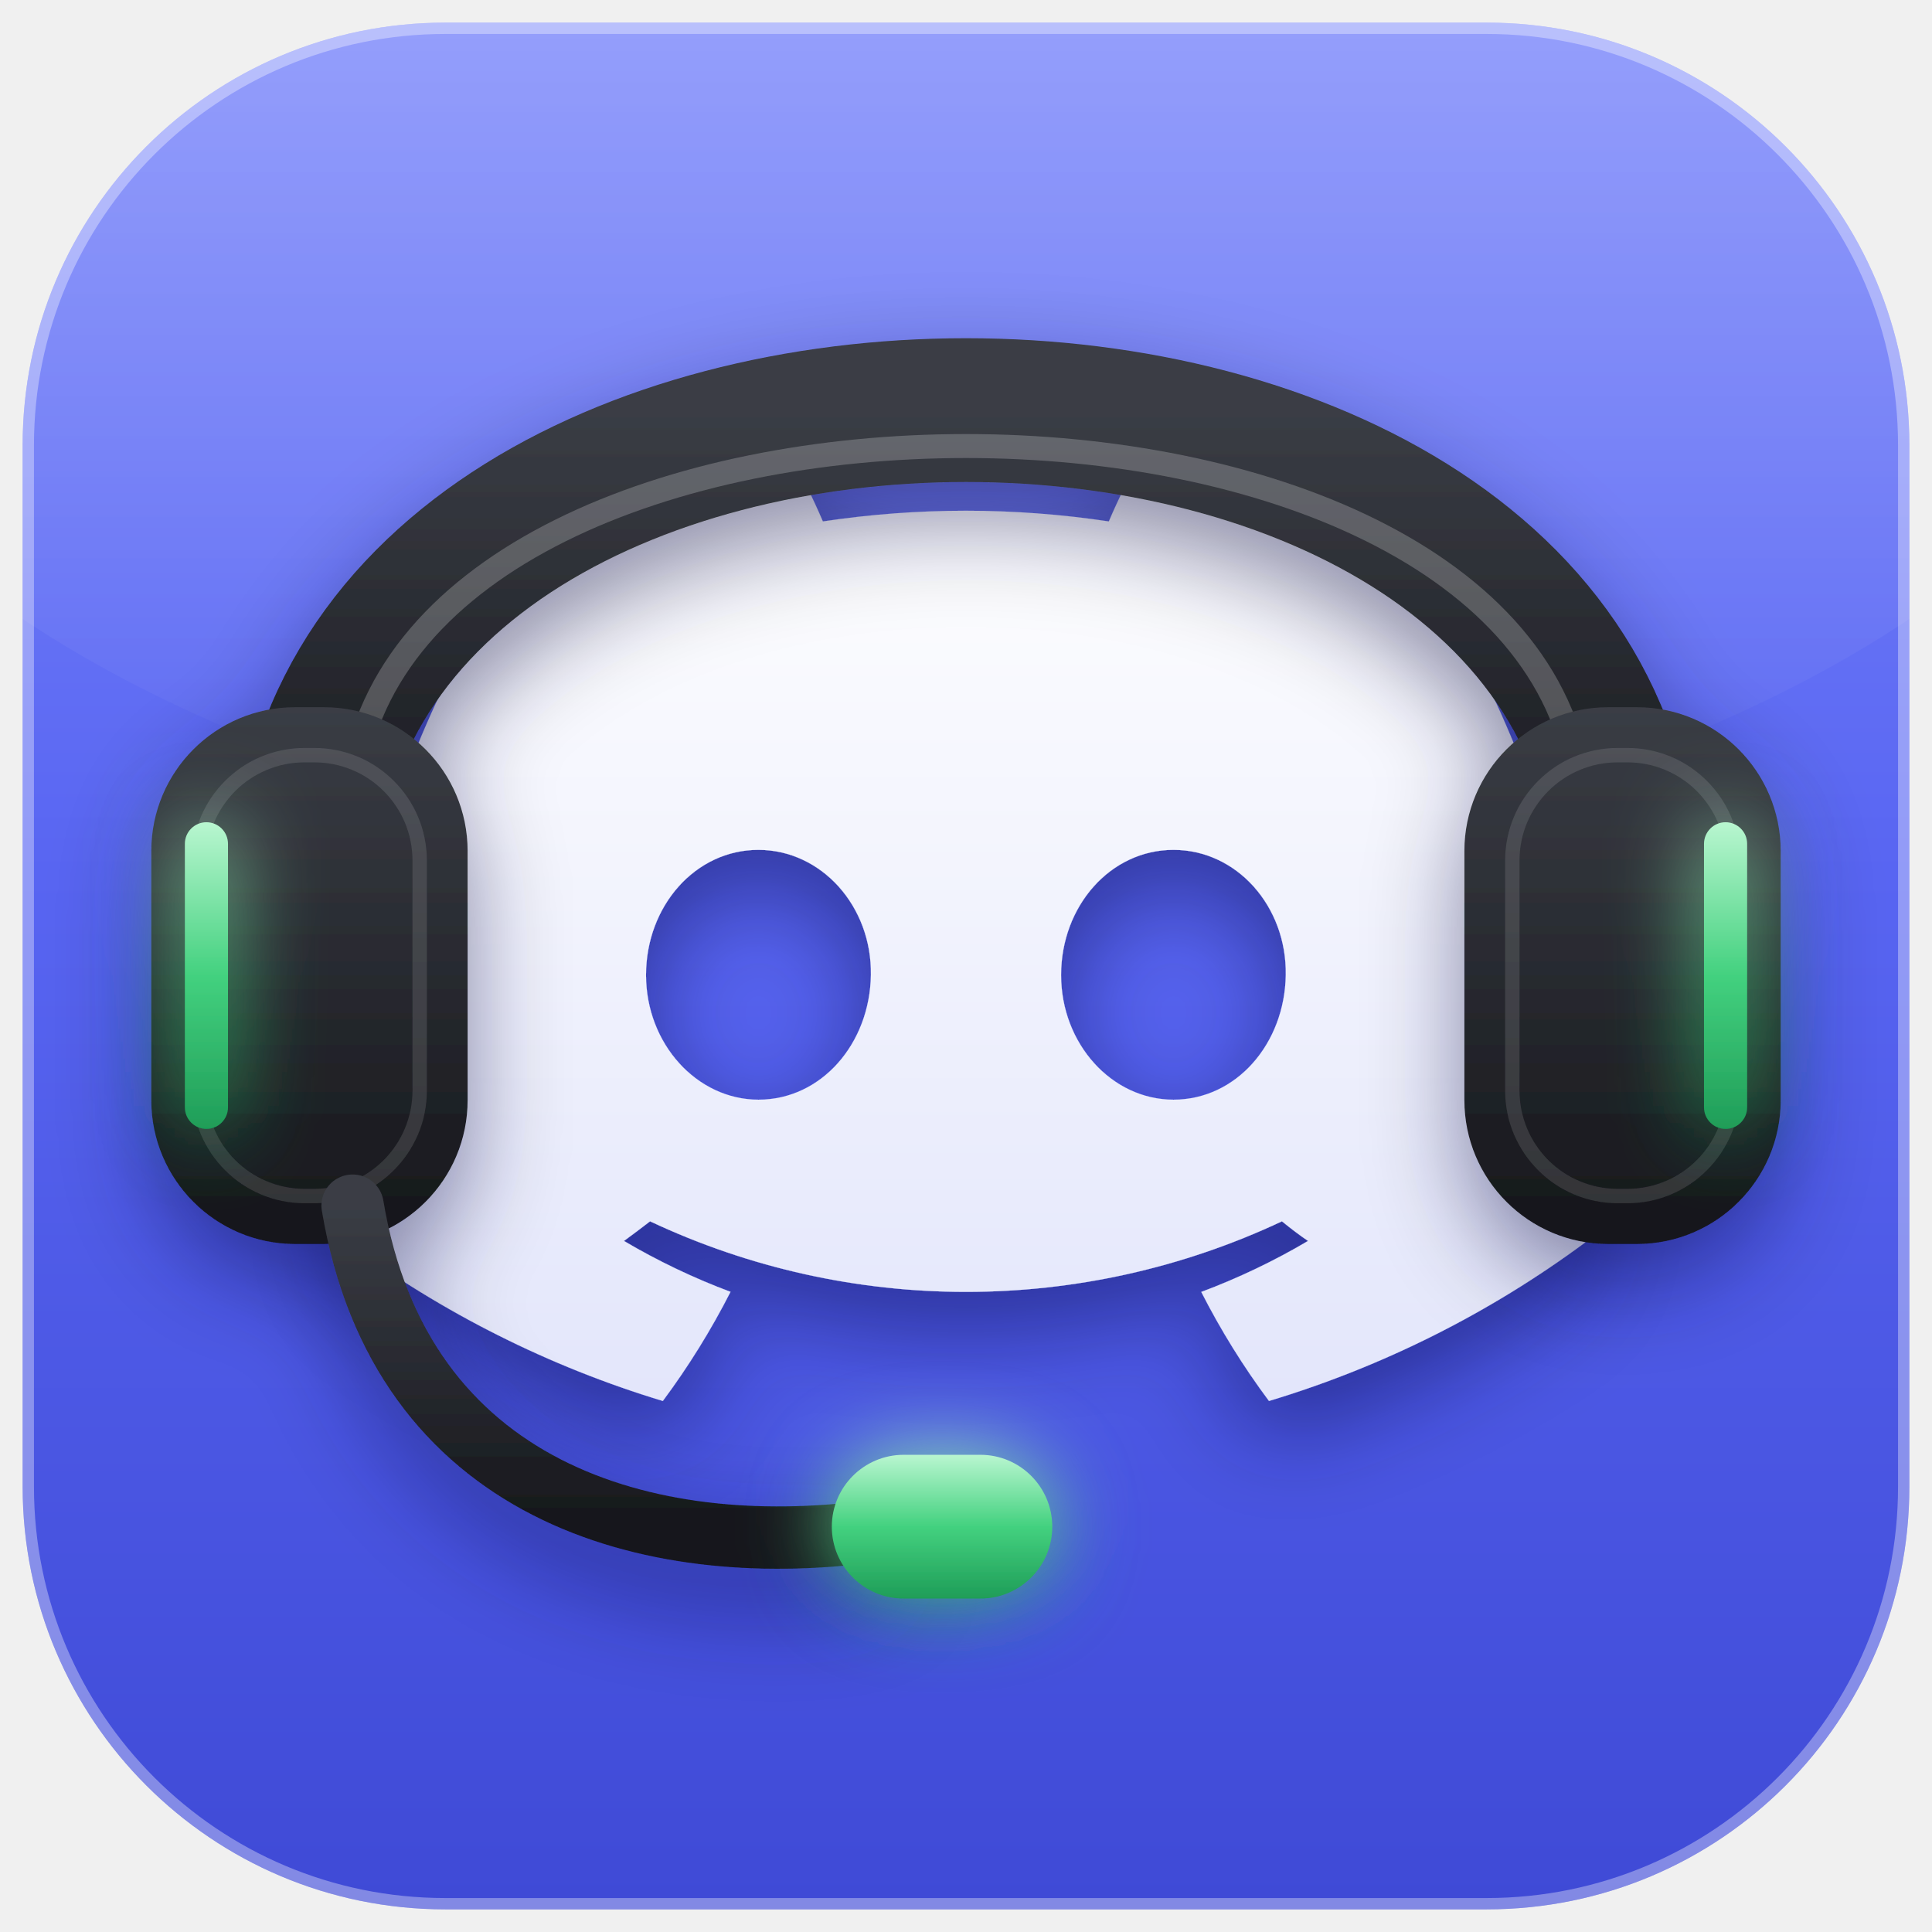
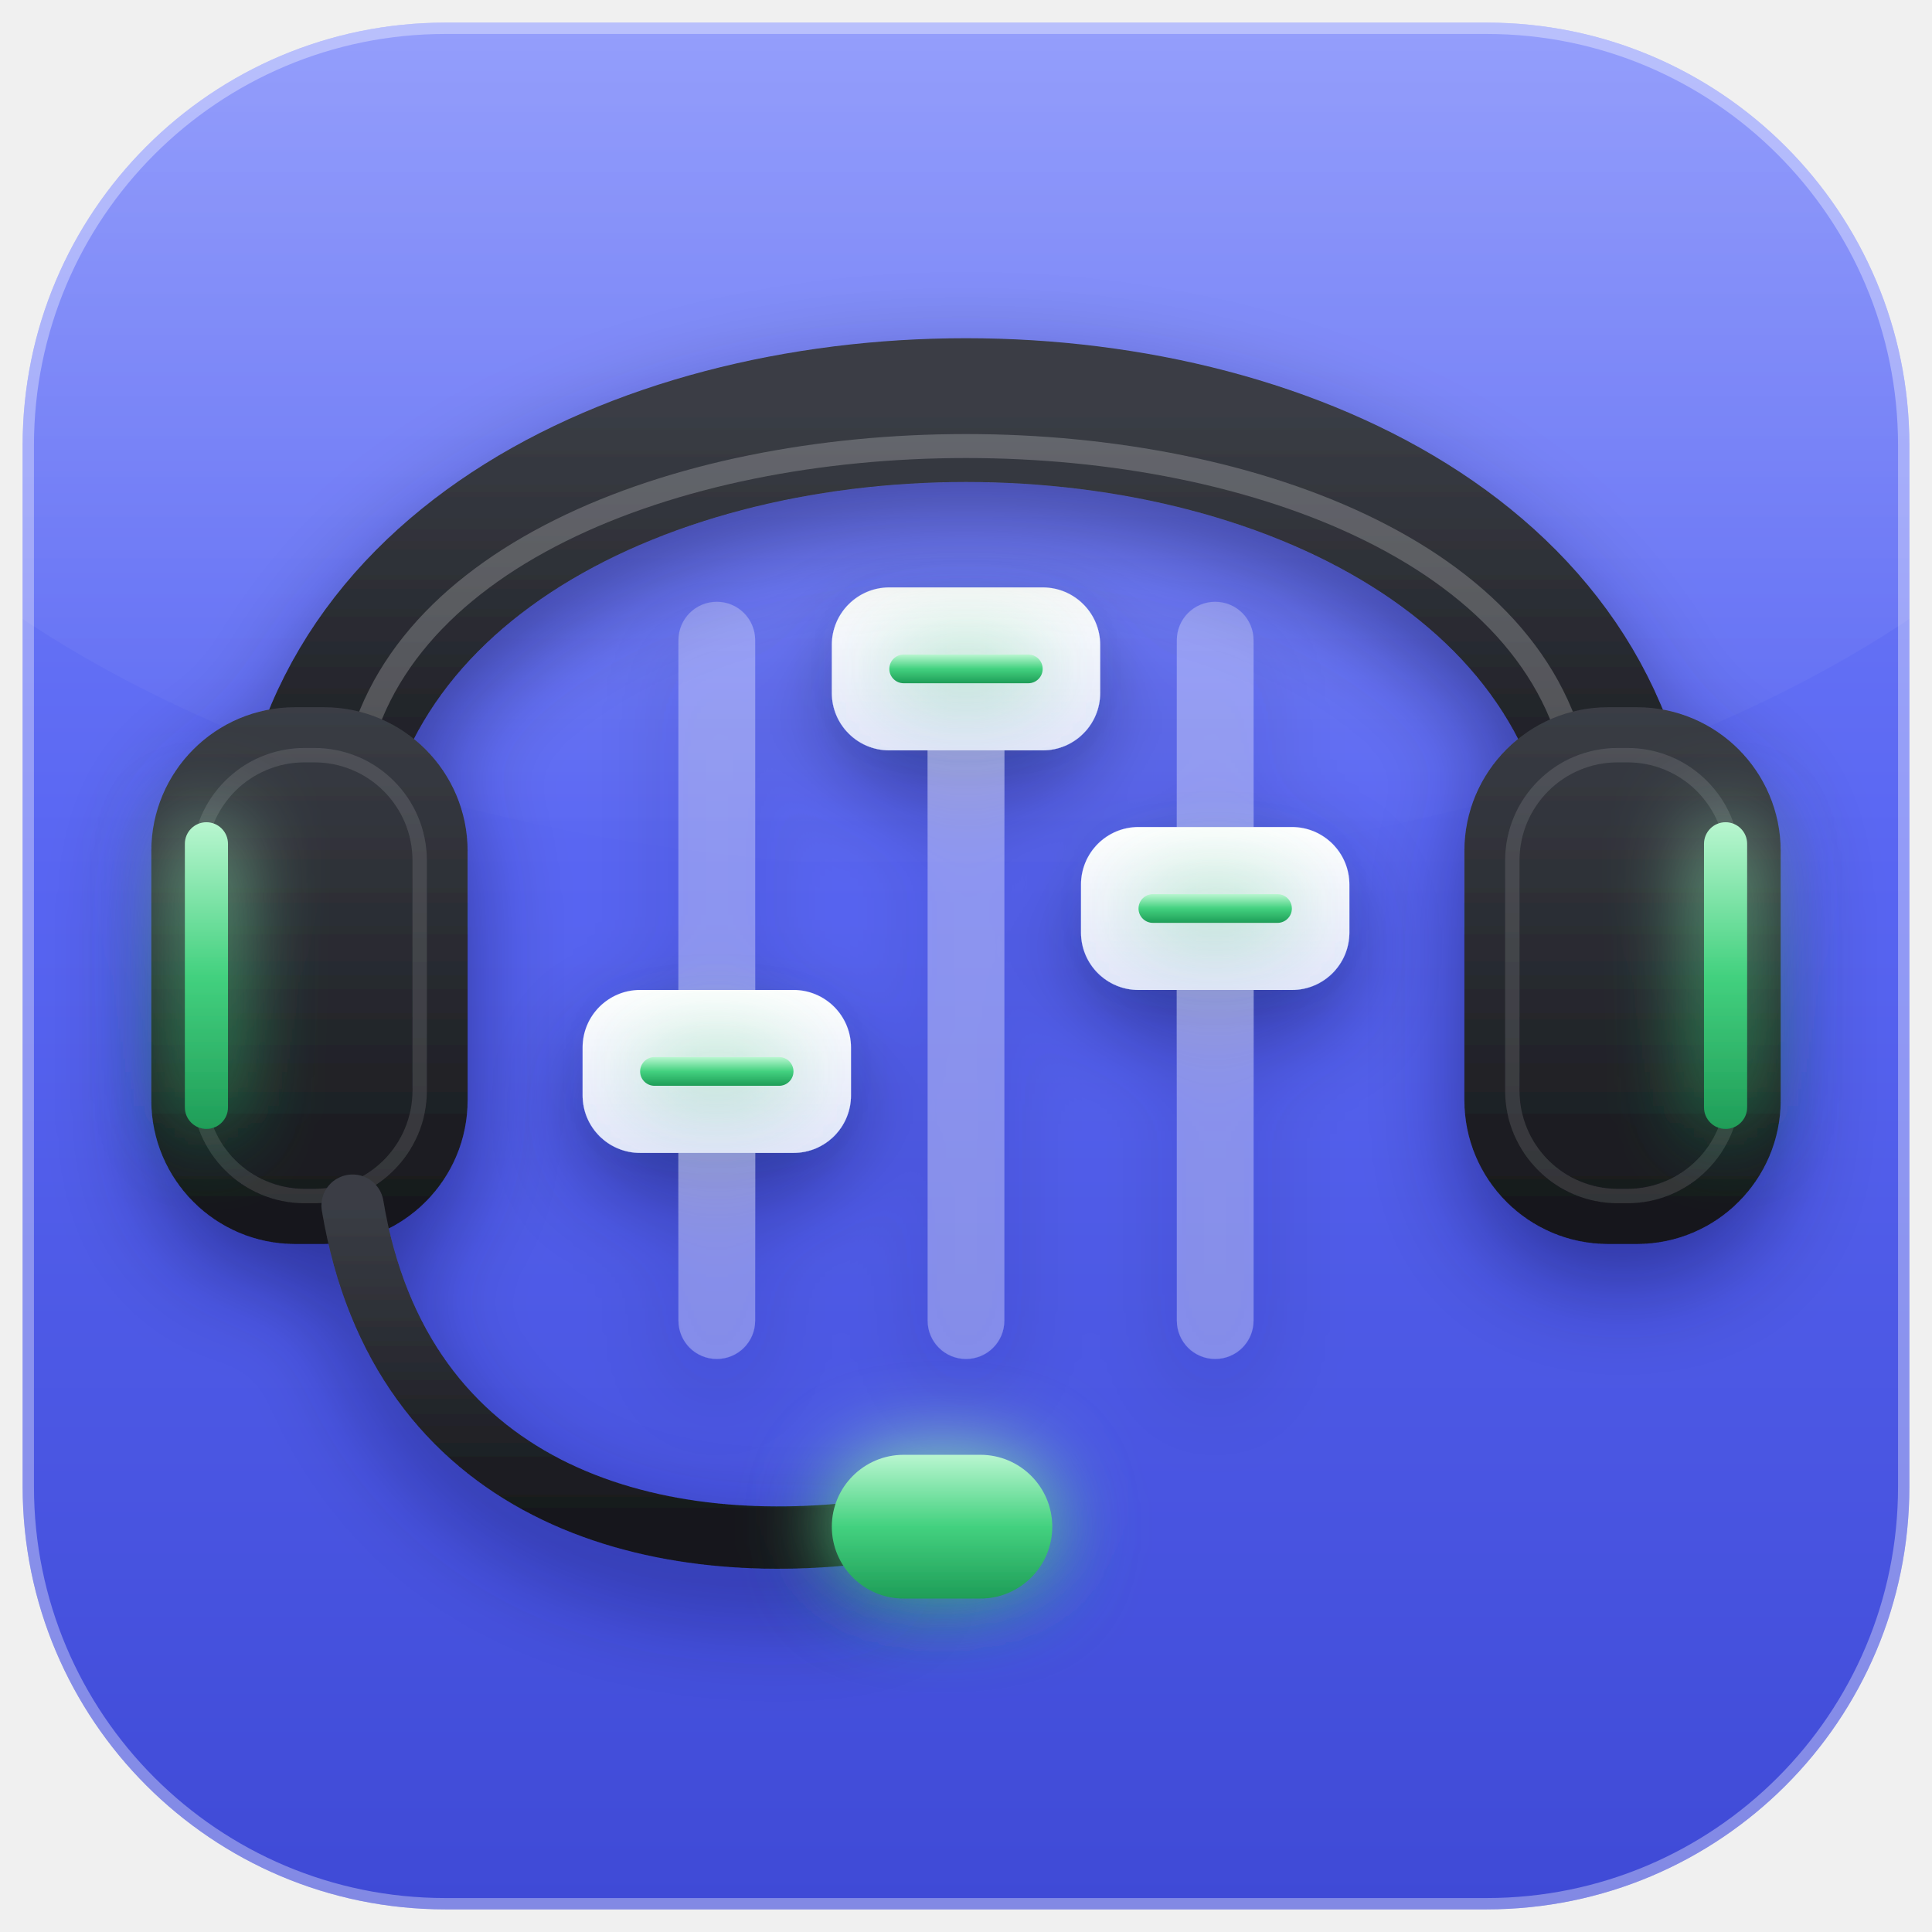
<svg xmlns="http://www.w3.org/2000/svg" viewBox="0 0 512 512" width="512" height="512">
  <defs>
    <linearGradient id="tile" x1="0" y1="0" x2="0" y2="1">
      <stop offset="0" stop-color="#7f8bfa" />
      <stop offset="0.45" stop-color="#5865F2" />
      <stop offset="1" stop-color="#3f4ad6" />
    </linearGradient>
    <linearGradient id="gloss" x1="0" y1="0" x2="0" y2="1">
      <stop offset="0" stop-color="#fff" stop-opacity="0.28" />
      <stop offset="1" stop-color="#fff" stop-opacity="0" />
    </linearGradient>
    <linearGradient id="glyph" x1="0" y1="0" x2="0" y2="1">
      <stop offset="0" stop-color="#ffffff" />
      <stop offset="1" stop-color="#e3e6fb" />
    </linearGradient>
    <linearGradient id="dark" x1="0" y1="0" x2="0" y2="1">
      <stop offset="0" stop-color="#3a3d45" />
      <stop offset="1" stop-color="#15161a" />
    </linearGradient>
    <linearGradient id="green" x1="0" y1="0" x2="0" y2="1">
      <stop offset="0" stop-color="#b9f6d0" />
      <stop offset="0.5" stop-color="#43d17f" />
      <stop offset="1" stop-color="#1f9d58" />
    </linearGradient>
    <filter id="shadow" x="-20%" y="-20%" width="140%" height="140%">
      <feDropShadow dx="0" dy="8" stdDeviation="10" flood-color="#0b0e3a" flood-opacity="0.45" />
    </filter>
    <filter id="glow" x="-100%" y="-100%" width="300%" height="300%">
      <feGaussianBlur stdDeviation="9" result="b" />
      <feMerge>
        <feMergeNode in="b" />
        <feMergeNode in="SourceGraphic" />
      </feMerge>
    </filter>
    <clipPath id="tileClip">
      <rect x="6" y="6" width="500" height="500" rx="112" />
    </clipPath>
  </defs>
  <rect x="6" y="6" width="500" height="500" rx="112" fill="url(#tile)" />
  <g clip-path="url(#tileClip)">
    <ellipse cx="256" cy="40" rx="330" ry="190" fill="url(#gloss)" />
  </g>
  <rect x="7.5" y="7.5" width="497" height="497" rx="110.5" fill="none" stroke="#fff" stroke-opacity="0.35" stroke-width="3" />
  <g transform="translate(256 256) scale(1.27) translate(-256 -300)">
    <g filter="url(#shadow)">
-       <g transform="translate(256 292) scale(2.05) translate(-63.57 -48.18)">
-         <path fill="url(#glyph)" d="M107.7,8.07A105.15,105.15,0,0,0,81.47,0a72.06,72.06,0,0,0-3.36,6.83A97.68,97.68,0,0,0,49,6.830,72.37,72.37,0,0,0,45.64,0,105.890,105.89,0,0,0,19.39,8.09C2.79,32.65-1.71,56.6.54,80.21h0A105.73,105.73,0,0,0,32.71,96.36,77.7,77.7,0,0,0,39.6,85.25a68.42,68.42,0,0,1-10.85-5.18c.91-.66,1.8-1.34,2.66-2a75.57,75.57,0,0,0,64.32,0c.87.71,1.76,1.39,2.66,2a68.68,68.68,0,0,1-10.87,5.19,77,77,0,0,0,6.89,11.1A105.25,105.25,0,0,0,126.6,80.22h0C129.24,52.84,122.090,29.11,107.7,8.07ZM42.45,65.690C36.18,65.69,31,60,31,53s5-12.74,11.43-12.74S54,46,53.89,53,48.84,65.69,42.45,65.69Zm42.24,0C78.41,65.69,73.25,60,73.250,53s5-12.74,11.44-12.74S96.23,46,96.12,53,91.08,65.69,84.69,65.69Z" />
-       </g>
+       <rect x="196" y="224" width="16" height="158" rx="8" fill="#fff" fill-opacity="0.30" />
+       <rect x="248" y="224" width="16" height="158" rx="8" fill="#fff" fill-opacity="0.30" />
+       <rect x="300" y="224" width="16" height="158" rx="8" fill="#fff" fill-opacity="0.30" />
+       <rect x="176" y="305" width="56" height="34" rx="12" fill="url(#glyph)" />
+       <rect x="228" y="221" width="56" height="34" rx="12" fill="url(#glyph)" />
+       <rect x="280" y="271" width="56" height="34" rx="12" fill="url(#glyph)" />
+     </g>
+     <g filter="url(#glow)">
+       <rect x="188" y="319" width="32" height="6" rx="3" fill="url(#green)" />
+       <rect x="240" y="235" width="32" height="6" rx="3" fill="url(#green)" />
+       <rect x="292" y="285" width="32" height="6" rx="3" fill="url(#green)" />
    </g>
    <g filter="url(#shadow)">
      <path d="M118 286 C118 150 394 150 394 286" fill="none" stroke="url(#dark)" stroke-width="30" stroke-linecap="round" />
      <path d="M128 262 C140 168 372 168 384 262" fill="none" stroke="#fff" stroke-opacity="0.22" stroke-width="5" stroke-linecap="round" />
      <rect x="86" y="246" width="66" height="112" rx="30" fill="url(#dark)" />
      <rect x="360" y="246" width="66" height="112" rx="30" fill="url(#dark)" />
      <rect x="96" y="256" width="46" height="92" rx="22" fill="none" stroke="#fff" stroke-opacity="0.12" stroke-width="3" />
      <rect x="370" y="256" width="46" height="92" rx="22" fill="none" stroke="#fff" stroke-opacity="0.12" stroke-width="3" />
      <path d="M128 350 C138 410 190 424 236 418" fill="none" stroke="url(#dark)" stroke-width="13" stroke-linecap="round" />
    </g>
    <g filter="url(#glow)">
      <rect x="410" y="270" width="9" height="64" rx="4.5" fill="url(#green)" />
      <rect x="93" y="270" width="9" height="64" rx="4.5" fill="url(#green)" />
      <rect x="228" y="402" width="46" height="30" rx="15" fill="url(#green)" />
    </g>
  </g>
</svg>
